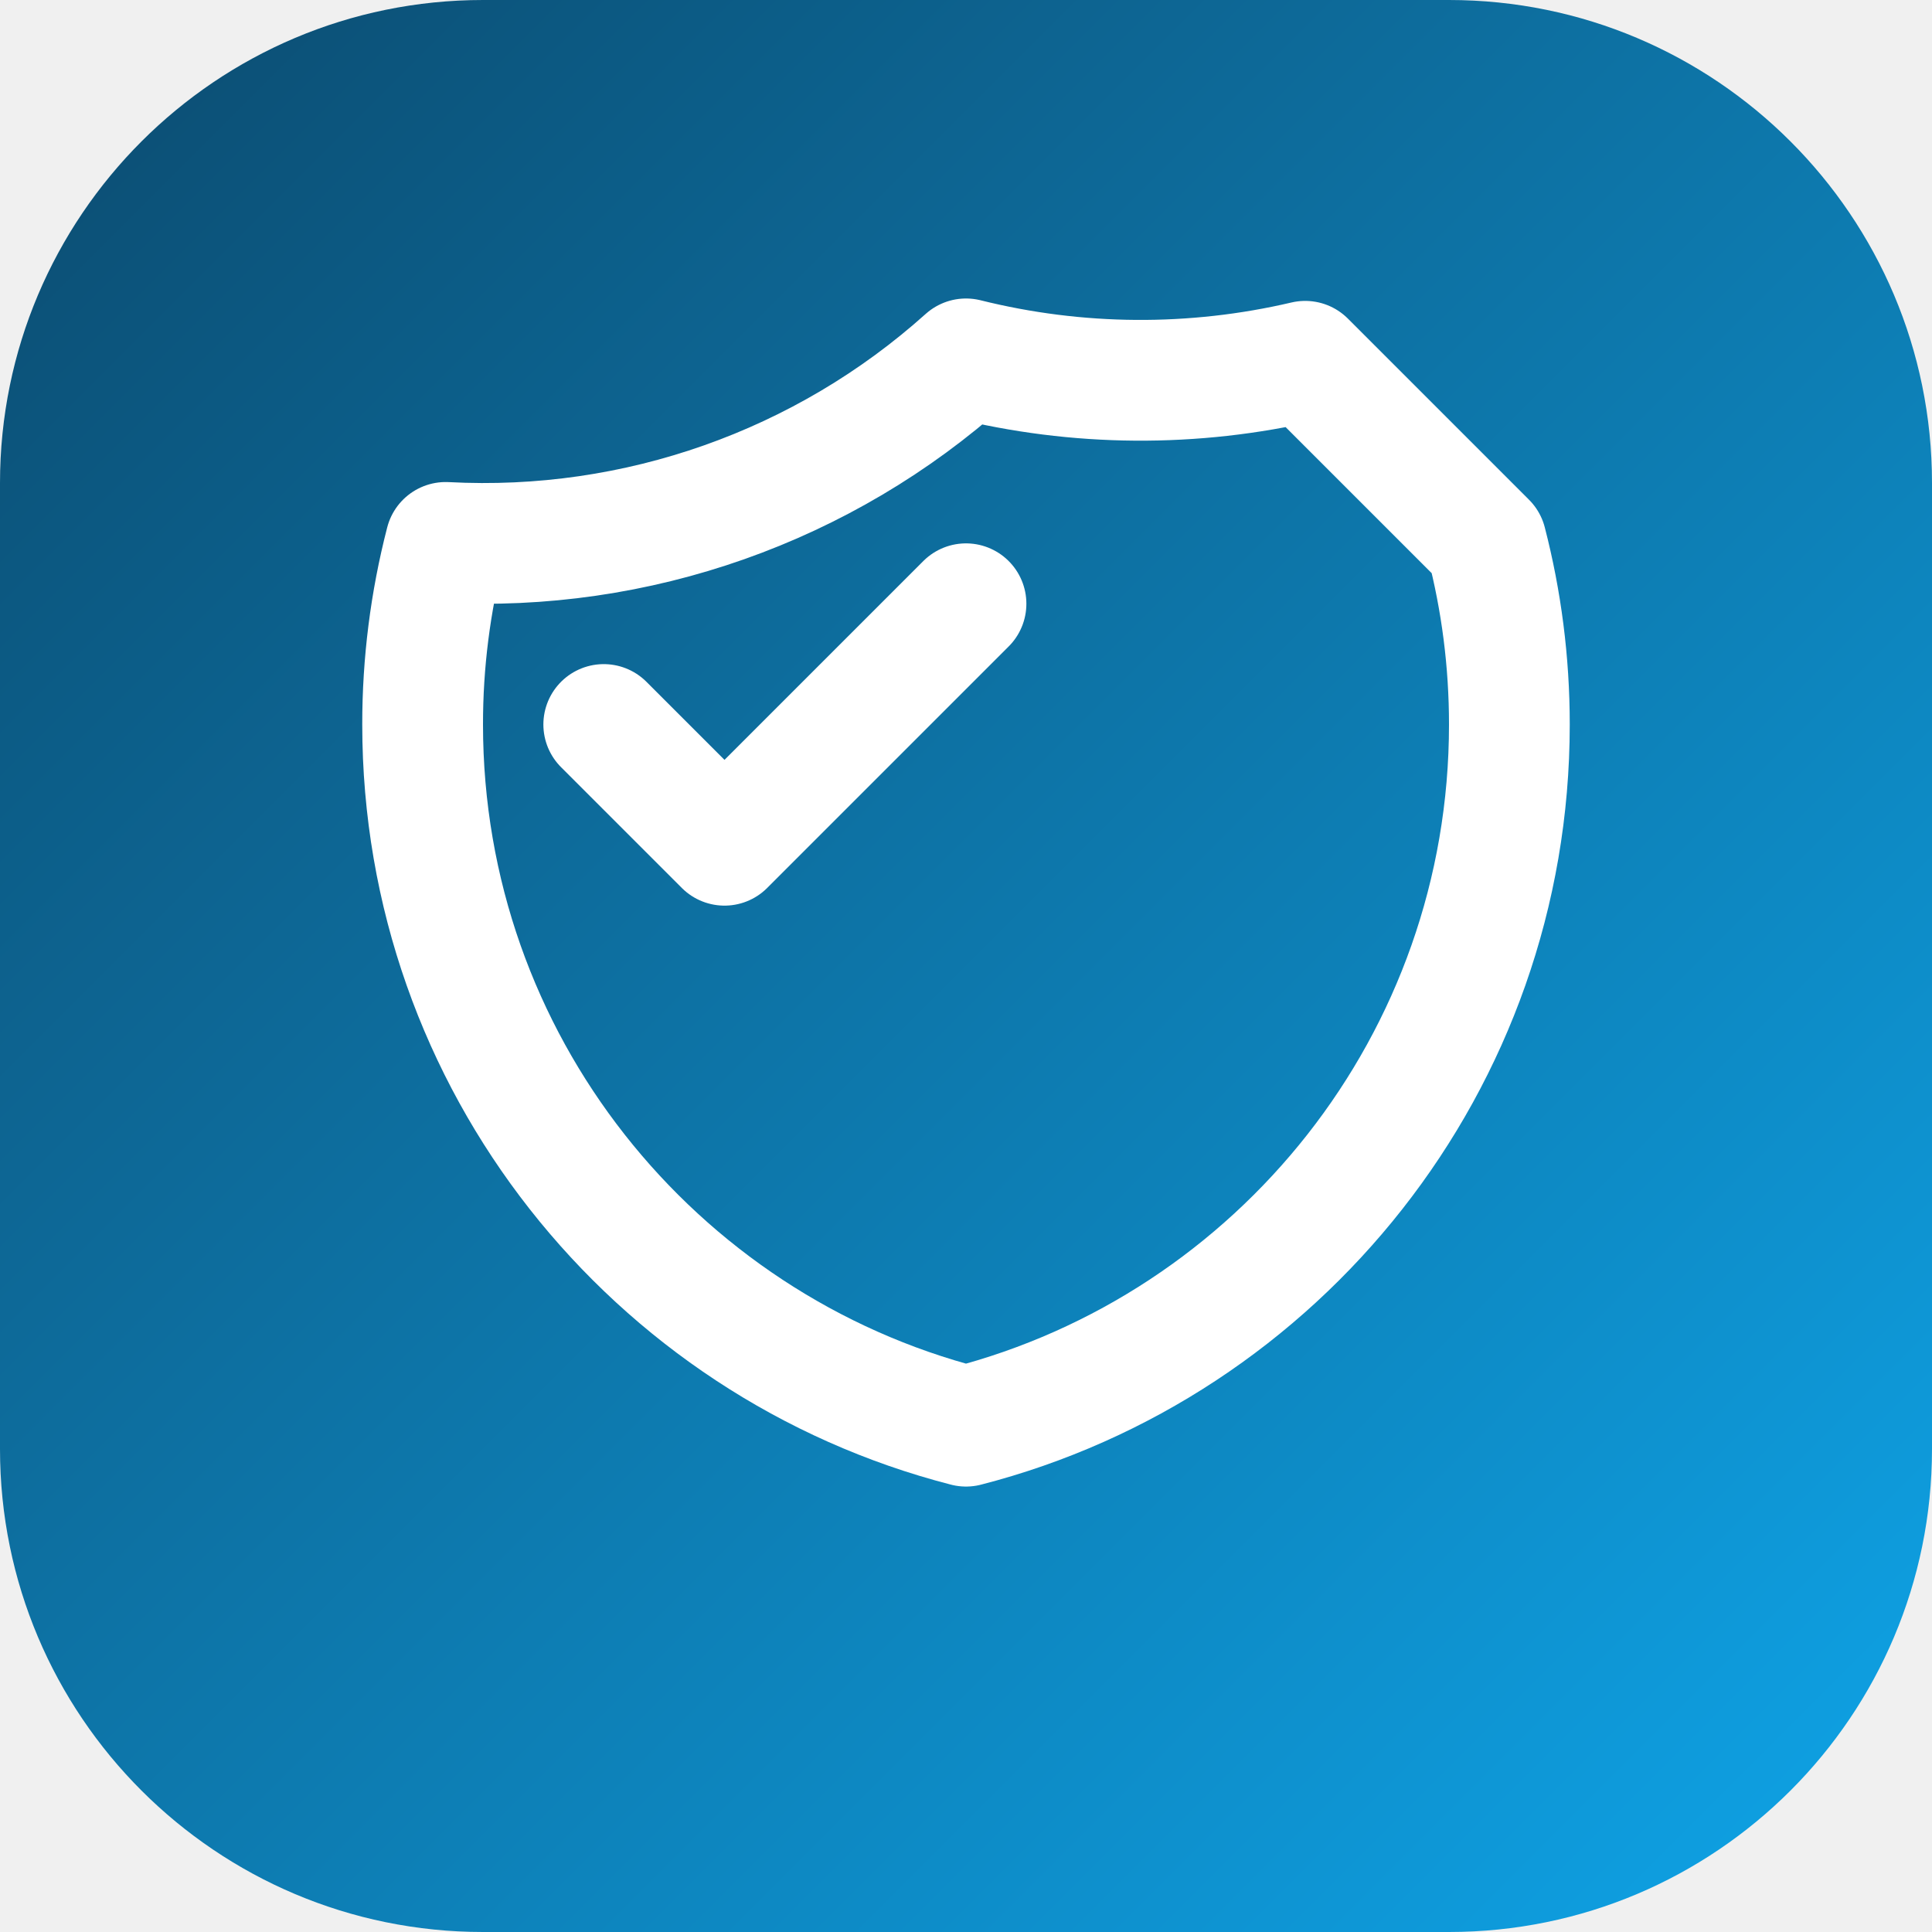
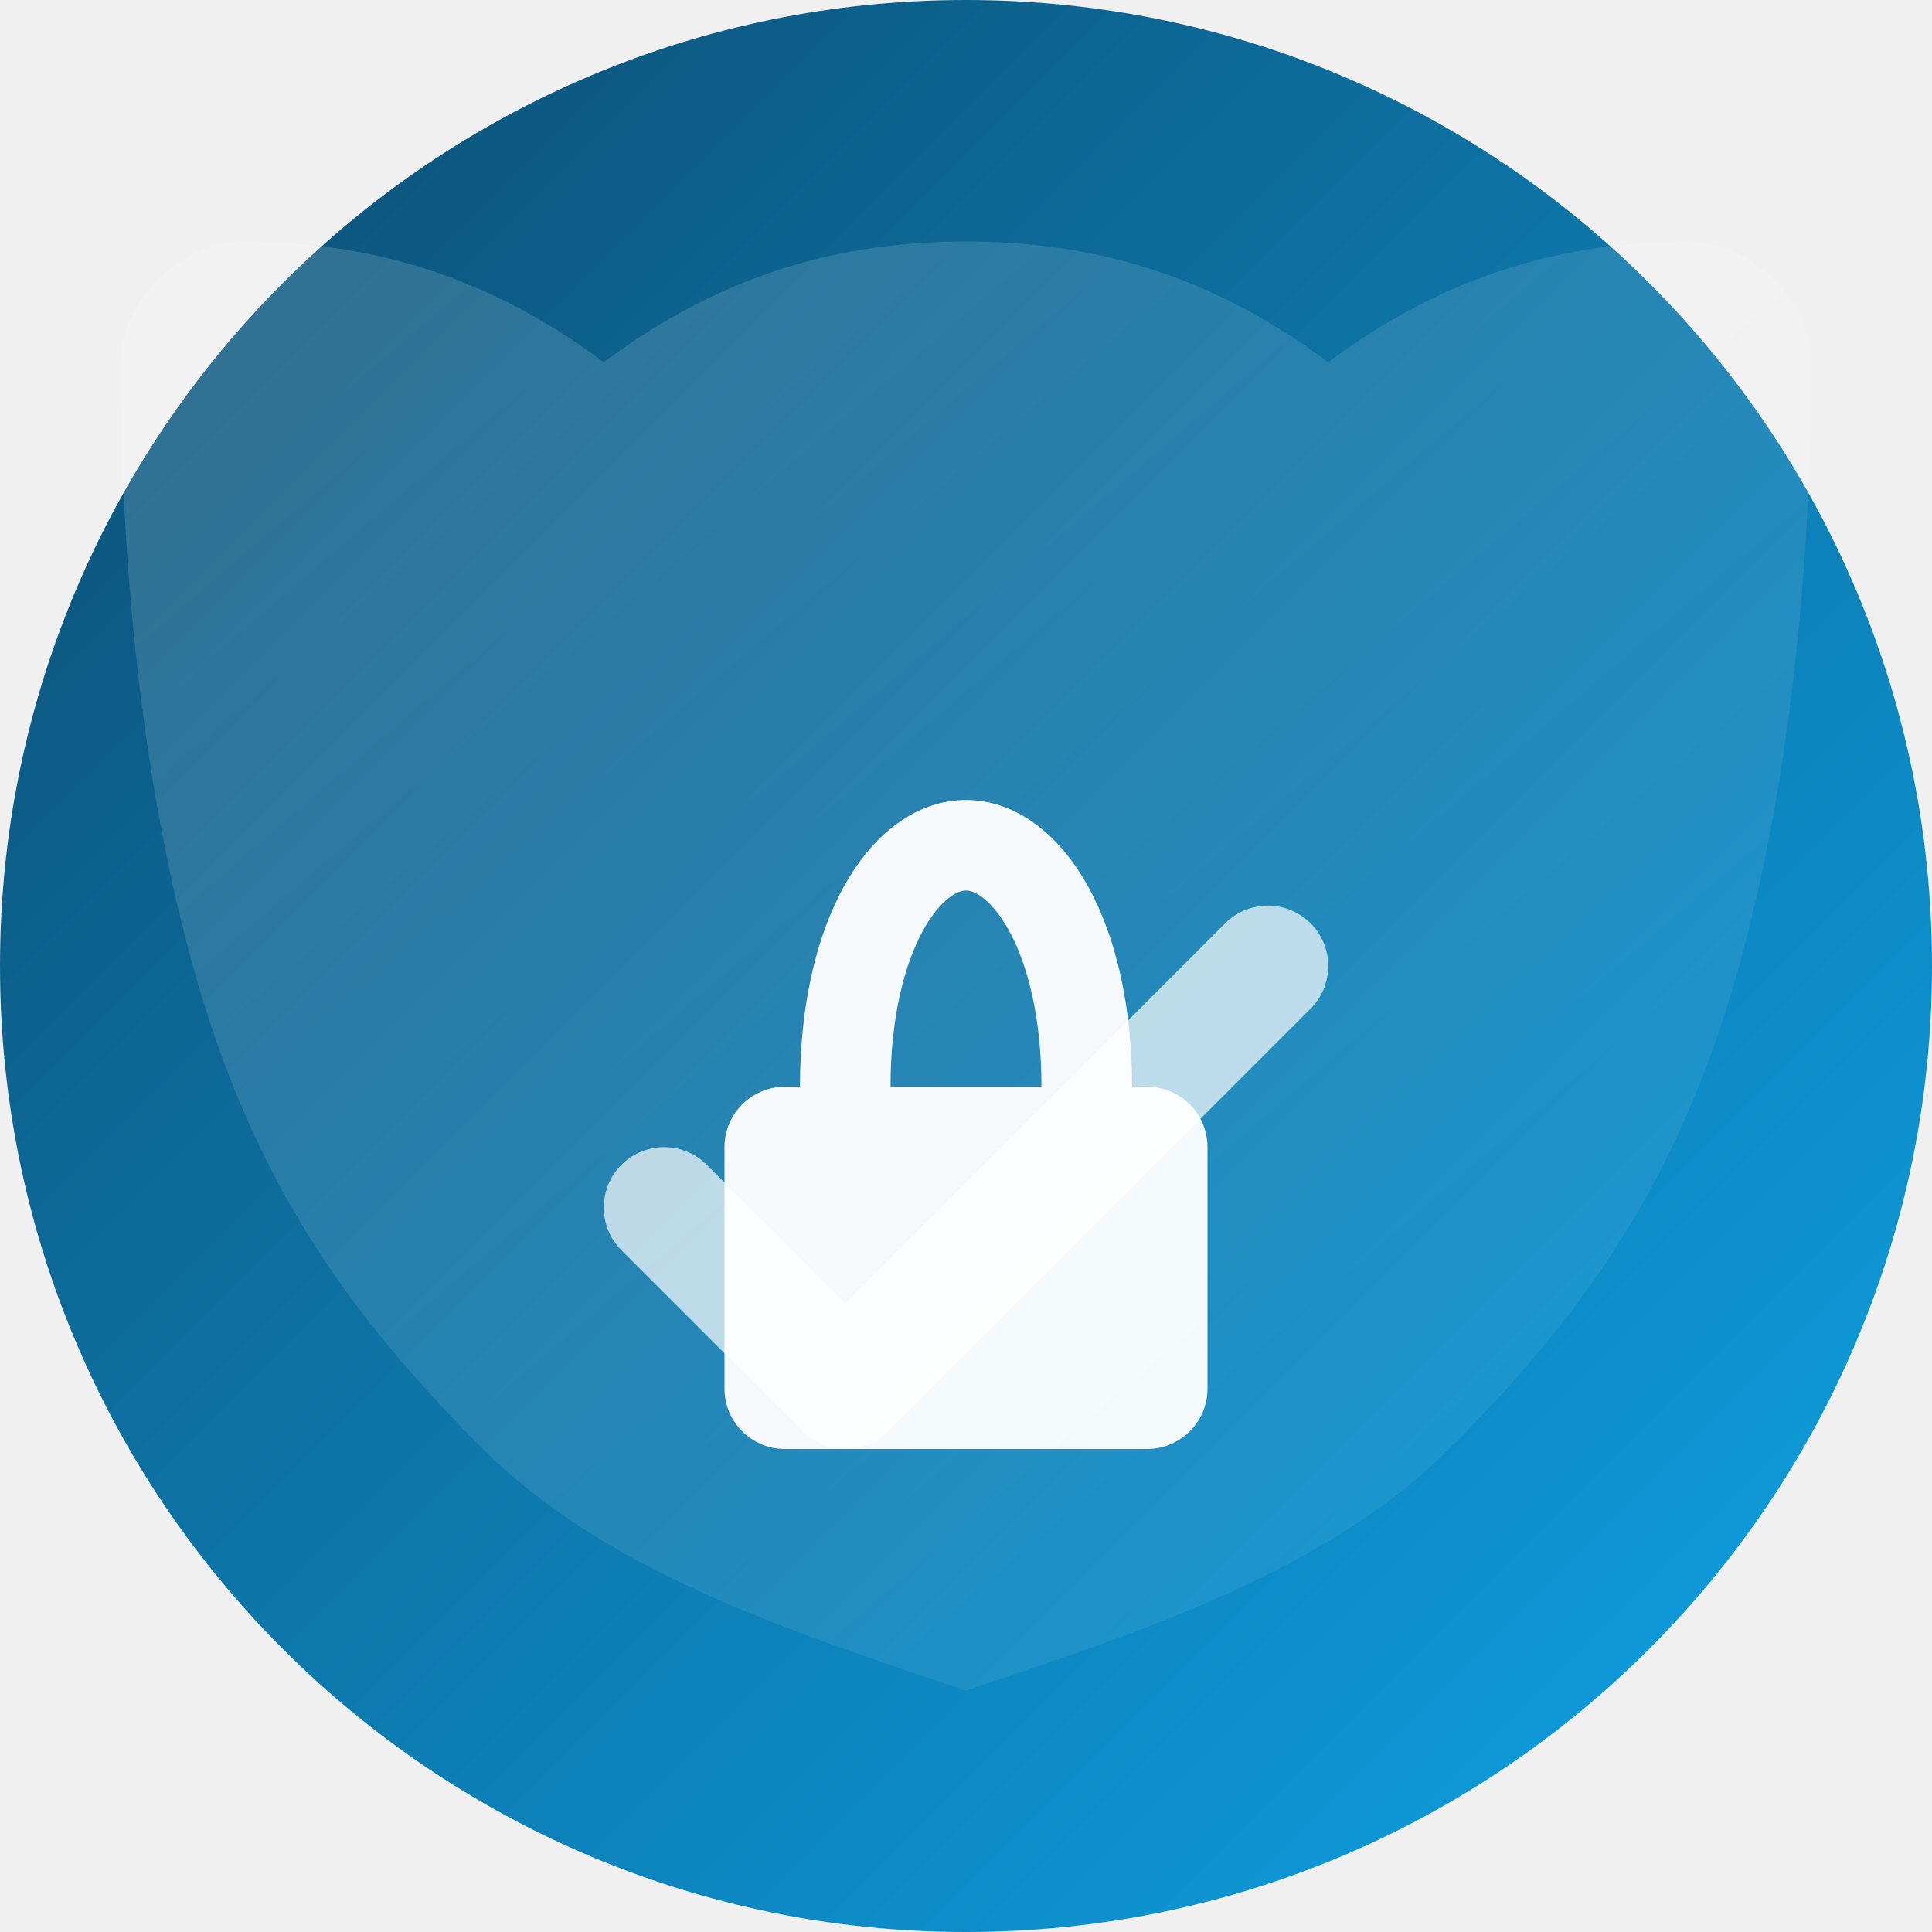
- <svg xmlns="http://www.w3.org/2000/svg" width="32" height="32" fill="none">
+ <svg xmlns="http://www.w3.org/2000/svg" width="32" height="32" viewBox="0 0 32 32" fill="none">
  <defs>
    <linearGradient id="shield-gradient" x1="0%" y1="0%" x2="100%" y2="100%">
-       <stop offset="0%" style="stop-color:#0c4a6e" />
-       <stop offset="100%" style="stop-color:#0ea5e9" />
+       <stop offset="0%" style="stop-color:#0c4a6e;stop-opacity:1" />
+       <stop offset="100%" style="stop-color:#0ea5e9;stop-opacity:1" />
+     </linearGradient>
+     <linearGradient id="highlight-gradient" x1="0%" y1="0%" x2="100%" y2="100%">
+       <stop offset="0%" style="stop-color:#ffffff;stop-opacity:0.2" />
+       <stop offset="100%" style="stop-color:#ffffff;stop-opacity:0.05" />
    </linearGradient>
  </defs>
-   <rect width="32" height="32" rx="8" fill="url(#shield-gradient)" />
-   <path stroke="white" stroke-width="2" stroke-linecap="round" stroke-linejoin="round" fill="none" d="M10 13l2 2 4-4m5.618-4.016A11.955 11.955 0 0116 6.944a11.955 11.955 0 01-8.618 3.04A12.02 12.02 0 007 13c0 5.591 3.824 10.29 9 11.622 5.176-1.332 9-6.03 9-11.622 0-1.042-.133-2.052-.382-3.016z" transform="translate(0,-1)" />
+   <circle cx="16" cy="16" r="16" fill="url(#shield-gradient)" />
+   <path d="M16 4             C18 4 20 4.5 22 6             C24 4.5 26 4 28 4             C29 4 30 5 30 6             C30 10 29.5 14 28.5 17             C27.5 20 26 22 24 24             C22 26 19 27 16 28             C13 27 10 26 8 24             C6 22 4.5 20 3.5 17             C2.5 14 2 10 2 6             C2 5 3 4 4 4             C6 4 8 4.5 10 6             C12 4.5 14 4 16 4 Z" fill="url(#highlight-gradient)" opacity="0.8" />
+   <g fill="white" opacity="0.95">
+     <rect x="12" y="18" width="8" height="6" rx="1" ry="1" />
+     <path d="M14 18 C14 15.5 15 14 16 14 C17 14 18 15.5 18 18" stroke="white" stroke-width="1.5" fill="none" stroke-linecap="round" />
+     <circle cx="16" cy="20" r="1" />
+   </g>
+   <path d="M11 20 L14 23 L21 16" stroke="white" stroke-width="2" stroke-linecap="round" stroke-linejoin="round" fill="none" opacity="0.7" />
</svg>
